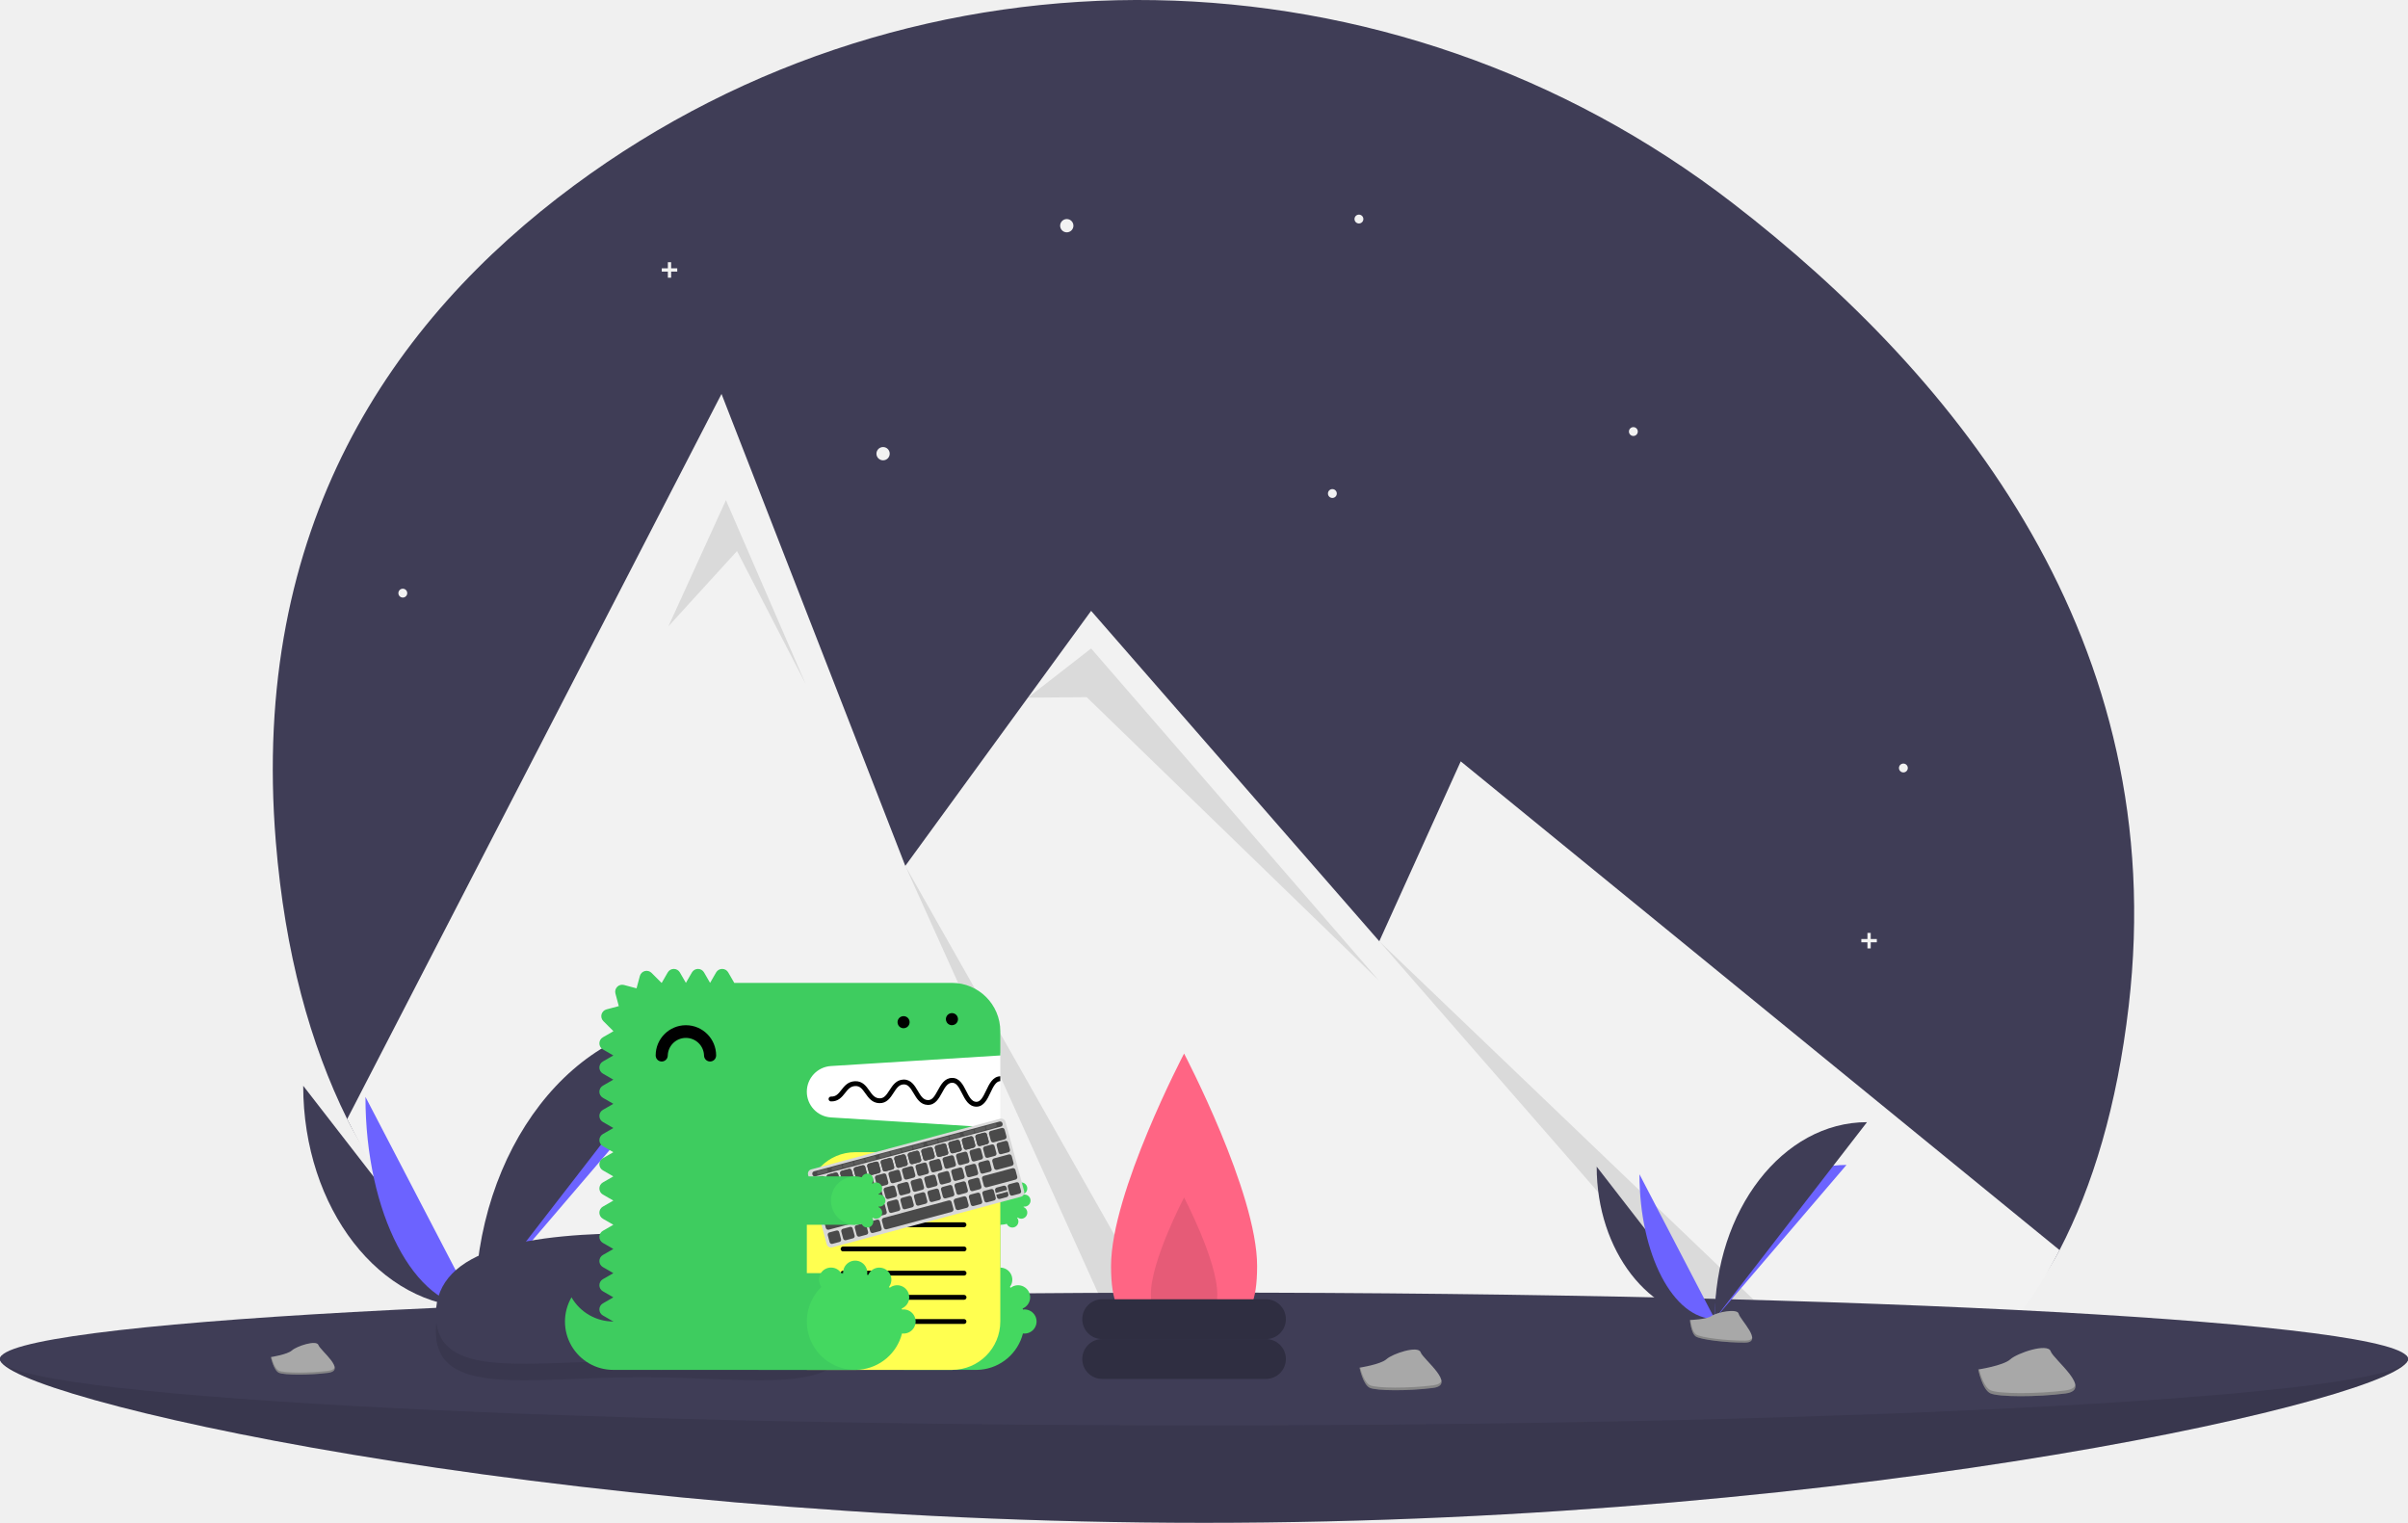
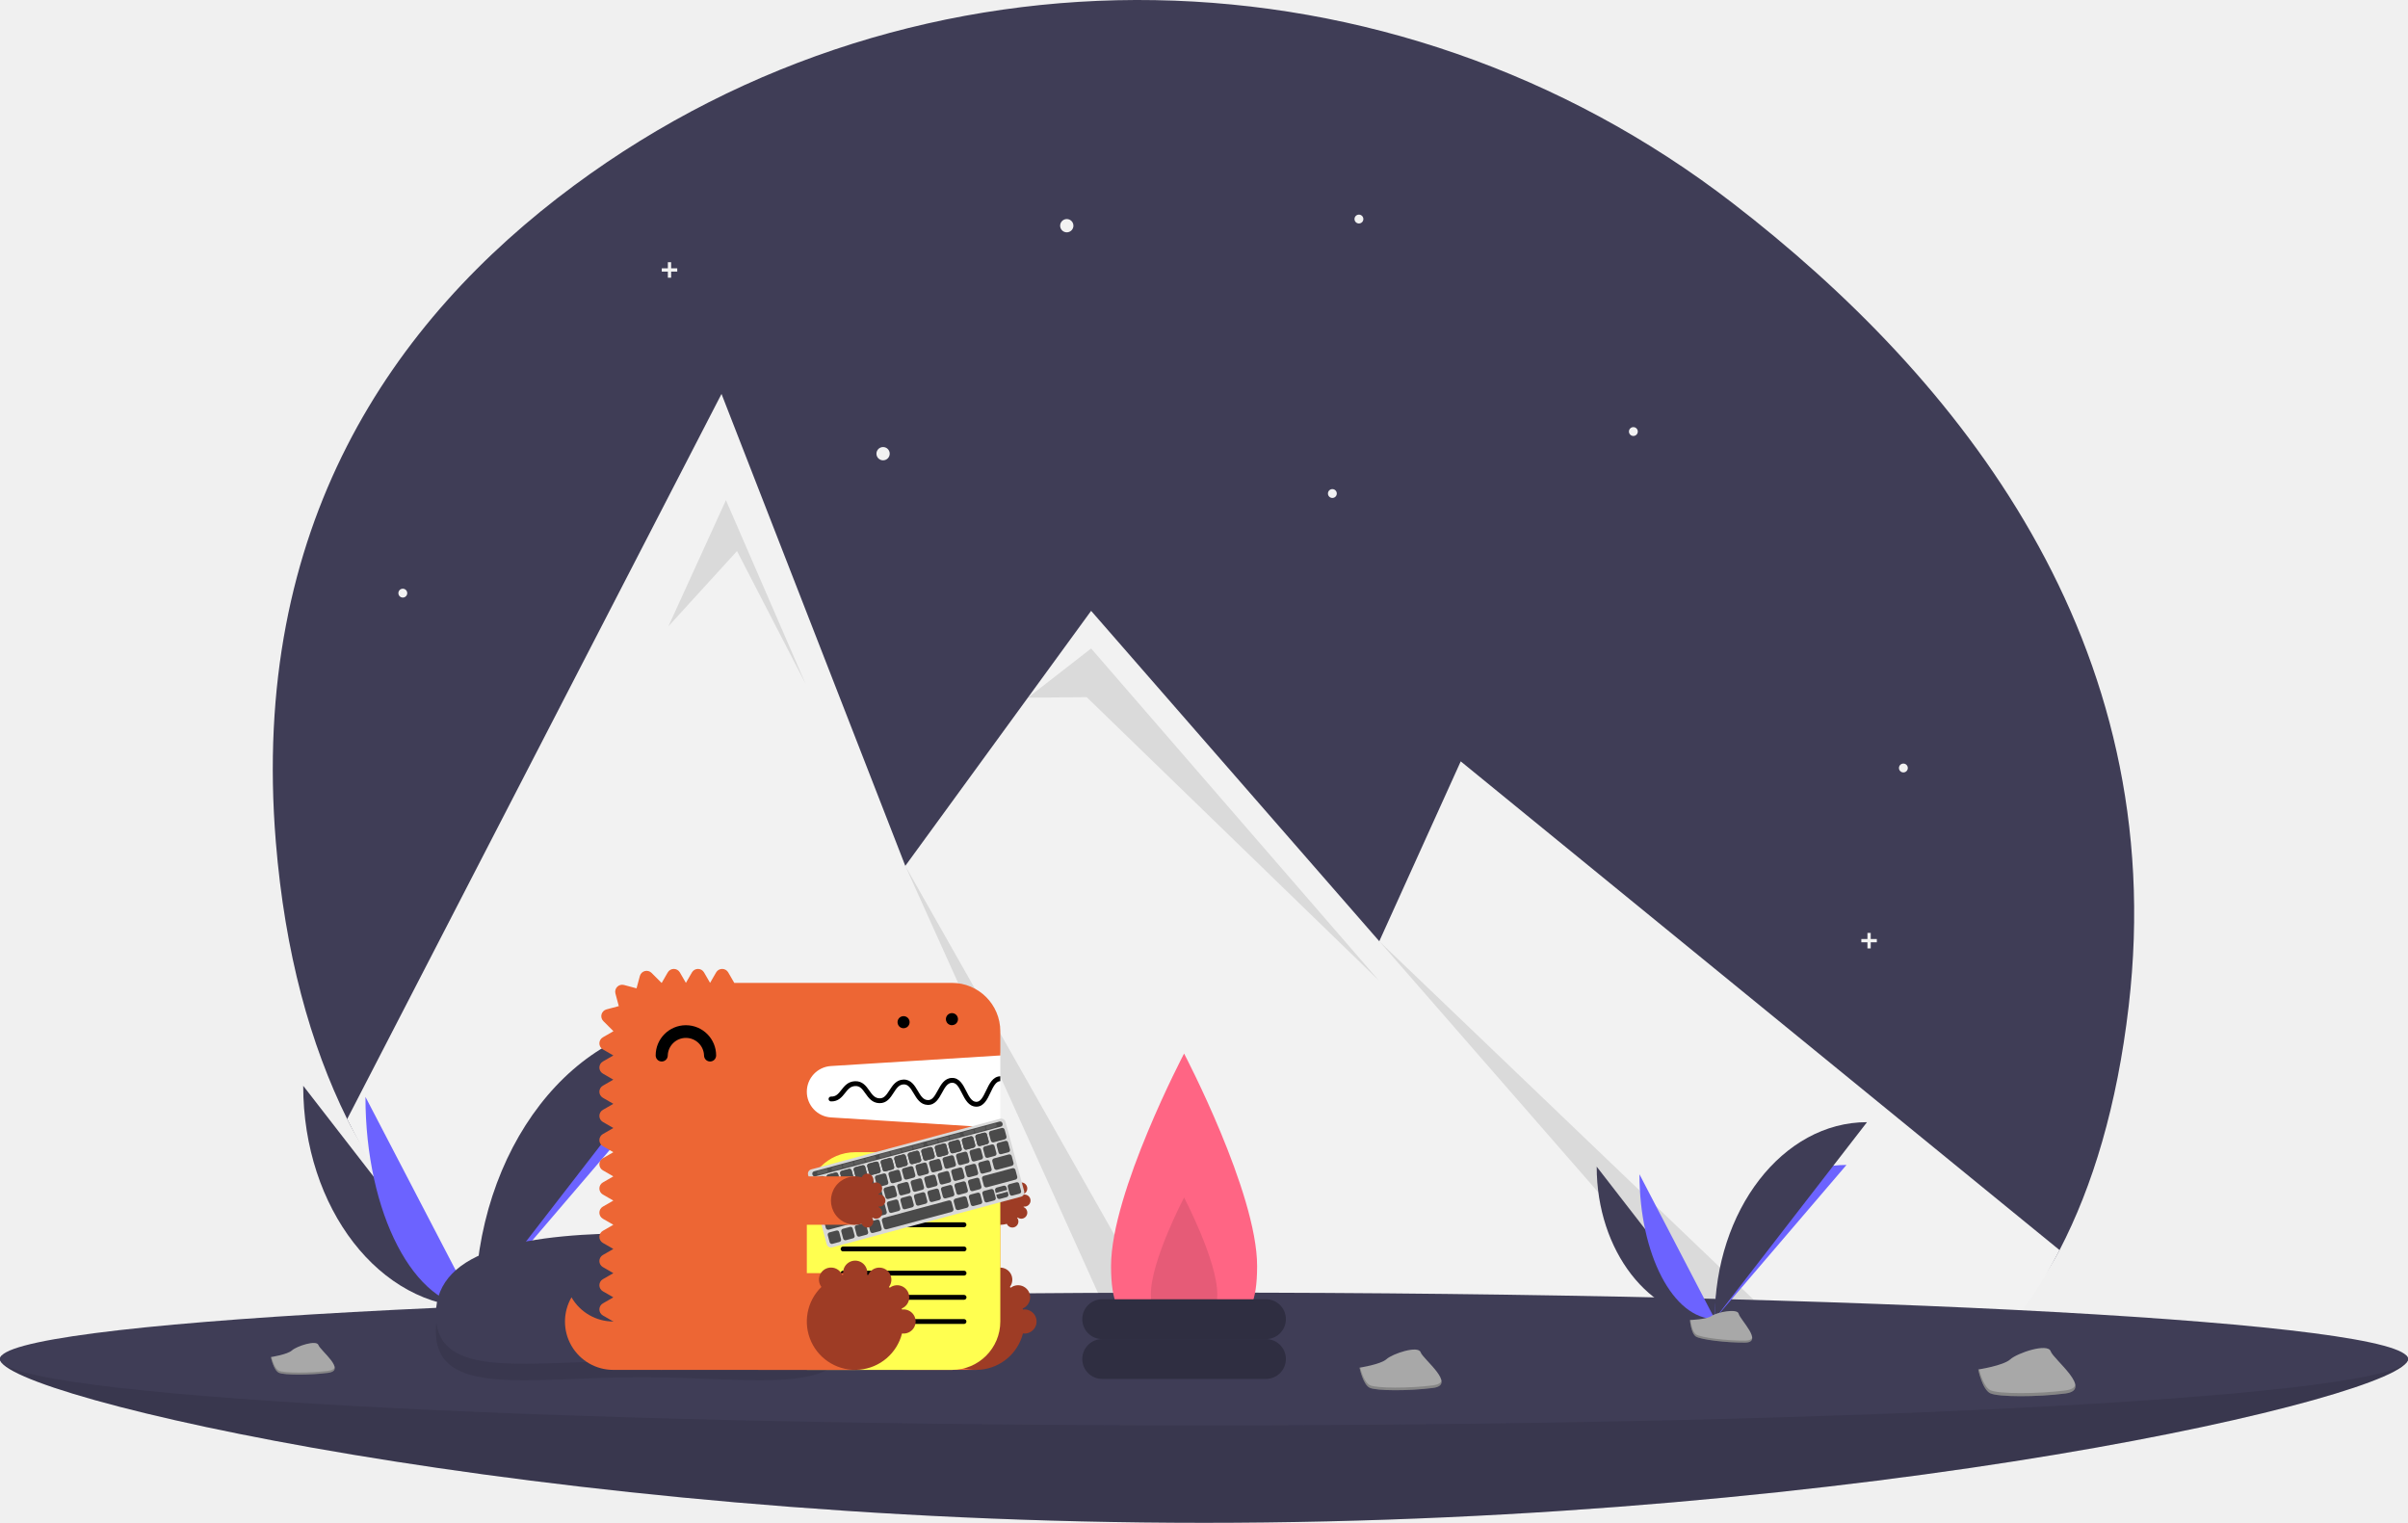
<svg xmlns="http://www.w3.org/2000/svg" width="1088" height="687.962" viewBox="0 0 1088 687.962">
  <g id="Group_12" data-name="Group 12" transform="translate(-57 -56)">
    <g id="Group_11" data-name="Group 11" transform="translate(57 56)">
      <path id="Path_83" data-name="Path 83" d="M1017.81,560.461c-5.27,45.15-16.22,81.4-31.25,110.31-20,38.52-54.21,54.04-84.77,70.28a193.275,193.275,0,0,1-27.46,11.94c-55.61,19.3-117.85,14.18-166.74,3.99a657.282,657.282,0,0,0-104.09-13.16q-14.97-.675-29.97-.67c-15.42.02-293.07,5.29-360.67-131.57-16.69-33.76-28.13-75-32.24-125.27-11.63-142.12,52.29-235.46,134.74-296.47,155.97-115.41,369.76-110.57,523.43,7.88C941.15,276.621,1036.99,396.031,1017.81,560.461Z" transform="translate(-56 -106.019)" fill="#3f3d56" />
      <path id="Path_84" data-name="Path 84" d="M986.56,670.771c-20,38.52-47.21,64.04-77.77,80.28a193.272,193.272,0,0,1-27.46,11.94c-55.61,19.3-117.85,14.18-166.74,3.99a657.3,657.3,0,0,0-104.09-13.16q-14.97-.675-29.97-.67-23.13.03-46.25,1.72c-100.17,7.36-253.82-6.43-321.42-143.29L382,283.981,444.95,445.6l20.09,51.59,55.37-75.98L549,381.981l130.2,149.27,36.8-81.27L970.78,657.9l14.21,11.59Z" transform="translate(-56 -106.019)" fill="#f2f2f2" />
      <path id="Path_85" data-name="Path 85" d="M302,282.962l26-57,36,83-31-60Z" opacity="0.1" />
      <path id="Path_86" data-name="Path 86" d="M610.5,753.821q-14.97-.675-29.97-.67L465.04,497.191Z" transform="translate(-56 -106.019)" opacity="0.1" />
      <path id="Path_87" data-name="Path 87" d="M464.411,315.191,493,292.962l130,150-132-128Z" opacity="0.1" />
      <path id="Path_88" data-name="Path 88" d="M908.79,751.051a193.265,193.265,0,0,1-27.46,11.94L679.2,531.251Z" transform="translate(-56 -106.019)" opacity="0.1" />
      <circle id="Ellipse_11" data-name="Ellipse 11" cx="3" cy="3" r="3" transform="translate(479 98.962)" fill="#f2f2f2" />
      <circle id="Ellipse_12" data-name="Ellipse 12" cx="3" cy="3" r="3" transform="translate(396 201.962)" fill="#f2f2f2" />
      <circle id="Ellipse_13" data-name="Ellipse 13" cx="2" cy="2" r="2" transform="translate(600 220.962)" fill="#f2f2f2" />
      <circle id="Ellipse_14" data-name="Ellipse 14" cx="2" cy="2" r="2" transform="translate(180 265.962)" fill="#f2f2f2" />
      <circle id="Ellipse_15" data-name="Ellipse 15" cx="2" cy="2" r="2" transform="translate(612 96.962)" fill="#f2f2f2" />
      <circle id="Ellipse_16" data-name="Ellipse 16" cx="2" cy="2" r="2" transform="translate(736 192.962)" fill="#f2f2f2" />
      <circle id="Ellipse_17" data-name="Ellipse 17" cx="2" cy="2" r="2" transform="translate(858 344.962)" fill="#f2f2f2" />
      <path id="Path_89" data-name="Path 89" d="M306,121.222h-2.76v-2.76h-1.48v2.76H299V122.7h2.76v2.759h1.48V122.7H306Z" fill="#f2f2f2" />
      <path id="Path_90" data-name="Path 90" d="M848,424.222h-2.76v-2.76h-1.48v2.76H841V425.7h2.76v2.759h1.48V425.7H848Z" fill="#f2f2f2" />
      <path id="Path_91" data-name="Path 91" d="M1144,719.981c0,16.569-243.557,74-544,74s-544-57.431-544-74,243.557,14,544,14S1144,703.413,1144,719.981Z" transform="translate(-56 -106.019)" fill="#3f3d56" />
      <path id="Path_92" data-name="Path 92" d="M1144,719.981c0,16.569-243.557,74-544,74s-544-57.431-544-74,243.557,14,544,14S1144,703.413,1144,719.981Z" transform="translate(-56 -106.019)" opacity="0.1" />
      <ellipse id="Ellipse_18" data-name="Ellipse 18" cx="544" cy="30" rx="544" ry="30" transform="translate(0 583.962)" fill="#3f3d56" />
      <path id="Path_93" data-name="Path 93" d="M624,677.981c0,33.137-14.775,24-33,24s-33,9.137-33-24,33-96,33-96S624,644.844,624,677.981Z" transform="translate(-56 -106.019)" fill="#ff6584" />
      <path id="Path_94" data-name="Path 94" d="M606,690.66c0,15.062-6.716,10.909-15,10.909s-15,4.153-15-10.909,15-43.636,15-43.636S606,675.6,606,690.66Z" transform="translate(-56 -106.019)" opacity="0.1" />
      <rect id="Rectangle_97" data-name="Rectangle 97" width="92" height="18" rx="9" transform="translate(489 604.962)" fill="#2f2e41" />
      <rect id="Rectangle_98" data-name="Rectangle 98" width="92" height="18" rx="9" transform="translate(489 586.962)" fill="#2f2e41" />
      <path id="Path_95" data-name="Path 95" d="M193,596.547c0,55.343,34.719,100.126,77.626,100.126" transform="translate(-56 -106.019)" fill="#3f3d56" />
      <path id="Path_96" data-name="Path 96" d="M270.626,696.673c0-55.965,38.745-101.251,86.626-101.251" transform="translate(-56 -106.019)" fill="#6c63ff" />
      <path id="Path_97" data-name="Path 97" d="M221.125,601.564c0,52.57,22.14,95.109,49.5,95.109" transform="translate(-56 -106.019)" fill="#6c63ff" />
      <path id="Path_98" data-name="Path 98" d="M270.626,696.673c0-71.511,44.783-129.377,100.126-129.377" transform="translate(-56 -106.019)" fill="#3f3d56" />
      <path id="Path_99" data-name="Path 99" d="M254.3,697.379s11.009-.339,14.326-2.7,16.934-5.183,17.757-1.395,16.544,18.844,4.115,18.945-28.879-1.936-32.19-3.953S254.3,697.379,254.3,697.379Z" transform="translate(-56 -106.019)" fill="#a8a8a8" />
      <path id="Path_100" data-name="Path 100" d="M290.716,710.909c-12.429.1-28.879-1.936-32.19-3.953-2.522-1.536-3.527-7.048-3.863-9.591l-.368.014s.7,8.879,4.009,10.9,19.761,4.053,32.19,3.953c3.588-.029,4.827-1.305,4.759-3.2C294.755,710.174,293.386,710.887,290.716,710.909Z" transform="translate(-56 -106.019)" opacity="0.2" />
      <path id="Path_101" data-name="Path 101" d="M777.429,633.081c0,38.029,23.857,68.8,53.341,68.8" transform="translate(-56 -106.019)" fill="#3f3d56" />
      <path id="Path_102" data-name="Path 102" d="M830.769,701.882c0-38.456,26.623-69.575,59.525-69.575" transform="translate(-56 -106.019)" fill="#6c63ff" />
      <path id="Path_103" data-name="Path 103" d="M796.755,636.528c0,36.124,15.213,65.354,34.014,65.354" transform="translate(-56 -106.019)" fill="#6c63ff" />
      <path id="Path_104" data-name="Path 104" d="M830.769,701.882c0-49.139,30.773-88.9,68.8-88.9" transform="translate(-56 -106.019)" fill="#3f3d56" />
      <path id="Path_105" data-name="Path 105" d="M819.548,702.367s7.565-.233,9.844-1.856,11.636-3.562,12.2-.958,11.368,12.949,2.828,13.018-19.844-1.33-22.119-2.716S819.548,702.367,819.548,702.367Z" transform="translate(-56 -106.019)" fill="#a8a8a8" />
      <path id="Path_106" data-name="Path 106" d="M844.574,711.664c-8.54.069-19.844-1.33-22.119-2.716-1.733-1.056-2.423-4.843-2.654-6.59l-.253.01s.479,6.1,2.755,7.487,13.579,2.785,22.119,2.716c2.465-.02,3.317-.9,3.27-2.2C847.349,711.159,846.409,711.649,844.574,711.664Z" transform="translate(-56 -106.019)" opacity="0.2" />
      <path id="Path_107" data-name="Path 107" d="M949.813,724.718s11.36-1.729,14.5-4.591,16.89-7.488,18.217-3.667,19.494,17.447,6.633,19.107-30.153,1.609-33.835-.065S949.813,724.718,949.813,724.718Z" transform="translate(-56 -106.019)" fill="#a8a8a8" />
      <path id="Path_108" data-name="Path 108" d="M989.228,734.173c-12.86,1.659-30.153,1.609-33.835-.065-2.8-1.275-4.535-6.858-5.2-9.45l-.379.061s1.833,9.109,5.516,10.783,20.975,1.725,33.835.065c3.712-.479,4.836-1.956,4.529-3.906C993.319,732.907,991.991,733.817,989.228,734.173Z" transform="translate(-56 -106.019)" opacity="0.2" />
      <path id="Path_109" data-name="Path 109" d="M670.26,723.9s9.587-1.459,12.237-3.875,14.255-6.32,15.374-3.095,16.452,14.725,5.6,16.125-25.448,1.358-28.555-.055S670.26,723.9,670.26,723.9Z" transform="translate(-56 -106.019)" fill="#a8a8a8" />
      <path id="Path_110" data-name="Path 110" d="M703.524,731.875c-10.853,1.4-25.448,1.358-28.555-.055-2.367-1.076-3.827-5.788-4.39-7.976l-.32.051s1.547,7.687,4.655,9.1,17.7,1.456,28.555.055c3.133-.4,4.081-1.651,3.822-3.3C706.977,730.807,705.856,731.575,703.524,731.875Z" transform="translate(-56 -106.019)" opacity="0.2" />
      <path id="Path_111" data-name="Path 111" d="M178.389,719.109s7.463-1.136,9.527-3.016,11.1-4.92,11.969-2.409,12.808,11.463,4.358,12.553-19.811,1.057-22.23-.043S178.389,719.109,178.389,719.109Z" transform="translate(-56 -106.019)" fill="#a8a8a8" />
      <path id="Path_112" data-name="Path 112" d="M204.285,725.321c-8.449,1.09-19.811,1.057-22.23-.043-1.842-.838-2.979-4.506-3.417-6.209l-.249.04s1.2,5.984,3.624,7.085,13.781,1.133,22.23.043c2.439-.315,3.177-1.285,2.976-2.566C206.973,724.489,206.1,725.087,204.285,725.321Z" transform="translate(-56 -106.019)" opacity="0.2" />
      <path id="Path_113" data-name="Path 113" d="M439.7,707.337c0,30.22-42.124,20.873-93.7,20.873s-93.074,9.347-93.074-20.873,42.118-36.793,93.694-36.793S439.7,677.117,439.7,707.337Z" transform="translate(-56 -106.019)" opacity="0.1" />
      <path id="Path_114" data-name="Path 114" d="M439.7,699.9c0,30.22-42.124,20.873-93.7,20.873s-93.074,9.347-93.074-20.873S295.04,663.1,346.616,663.1,439.7,669.676,439.7,699.9Z" transform="translate(-56 -106.019)" fill="#3f3d56" />
    </g>
    <g id="docusaurus_keytar" transform="translate(312.271 493.733)">
      <path id="Path_40" data-name="Path 40" d="M99,52h91.791V89.153H99Z" transform="translate(5.904 -14.001)" fill="#fff" fill-rule="evenodd" />
-       <path id="Path_41" data-name="Path 41" d="M24.855,163.927A21.828,21.828,0,0,1,5.947,153a21.829,21.829,0,0,0,18.908,32.782H46.71V163.927Z" transform="translate(-3 -4.634)" fill="#3ecc5f" fill-rule="evenodd" />
-       <path id="Path_42" data-name="Path 42" d="M121.861,61.1l76.514-4.782V45.39A21.854,21.854,0,0,0,176.52,23.535H78.173L75.441,18.8a3.154,3.154,0,0,0-5.464,0l-2.732,4.732L64.513,18.8a3.154,3.154,0,0,0-5.464,0l-2.732,4.732L53.586,18.8a3.154,3.154,0,0,0-5.464,0L45.39,23.535c-.024,0-.046,0-.071,0l-4.526-4.525a3.153,3.153,0,0,0-5.276,1.414l-1.5,5.577-5.674-1.521a3.154,3.154,0,0,0-3.863,3.864L26,34.023l-5.575,1.494a3.155,3.155,0,0,0-1.416,5.278l4.526,4.526c0,.023,0,.046,0,.07L18.8,48.122a3.154,3.154,0,0,0,0,5.464l4.732,2.732L18.8,59.05a3.154,3.154,0,0,0,0,5.464l4.732,2.732L18.8,69.977a3.154,3.154,0,0,0,0,5.464l4.732,2.732L18.8,80.9a3.154,3.154,0,0,0,0,5.464L23.535,89.1,18.8,91.832a3.154,3.154,0,0,0,0,5.464l4.732,2.732L18.8,102.76a3.154,3.154,0,0,0,0,5.464l4.732,2.732L18.8,113.687a3.154,3.154,0,0,0,0,5.464l4.732,2.732L18.8,124.615a3.154,3.154,0,0,0,0,5.464l4.732,2.732L18.8,135.542a3.154,3.154,0,0,0,0,5.464l4.732,2.732L18.8,146.469a3.154,3.154,0,0,0,0,5.464l4.732,2.732L18.8,157.4a3.154,3.154,0,0,0,0,5.464l4.732,2.732L18.8,168.324a3.154,3.154,0,0,0,0,5.464l4.732,2.732A21.854,21.854,0,0,0,45.39,198.375H176.52a21.854,21.854,0,0,0,21.855-21.855V89.1l-76.514-4.782a11.632,11.632,0,0,1,0-23.219" transform="translate(-1.681 -17.226)" fill="#3ecc5f" fill-rule="evenodd" />
-       <path id="Path_43" data-name="Path 43" d="M143,186.71h32.782V143H143Z" transform="translate(9.984 -5.561)" fill="#3ecc5f" fill-rule="evenodd" />
-       <path id="Path_44" data-name="Path 44" d="M196.71,159.855a5.438,5.438,0,0,0-.7.07c-.042-.164-.081-.329-.127-.493a5.457,5.457,0,1,0-5.4-9.372q-.181-.185-.366-.367a5.454,5.454,0,1,0-9.384-5.4c-.162-.046-.325-.084-.486-.126a5.467,5.467,0,1,0-10.788,0c-.162.042-.325.08-.486.126a5.457,5.457,0,1,0-9.384,5.4,21.843,21.843,0,1,0,36.421,21.02,5.452,5.452,0,1,0,.7-10.858" transform="translate(10.912 -6.025)" fill="#44d860" fill-rule="evenodd" />
-       <path id="Path_45" data-name="Path 45" d="M153,124.855h32.782V103H153Z" transform="translate(10.912 -9.271)" fill="#3ecc5f" fill-rule="evenodd" />
-       <path id="Path_46" data-name="Path 46" d="M194.855,116.765a2.732,2.732,0,1,0,0-5.464,2.811,2.811,0,0,0-.349.035c-.022-.082-.04-.164-.063-.246a2.733,2.733,0,0,0-1.052-5.253,2.7,2.7,0,0,0-1.648.566q-.09-.093-.184-.184a2.7,2.7,0,0,0,.553-1.633,2.732,2.732,0,0,0-5.245-1.07,10.928,10.928,0,1,0,0,21.031,2.732,2.732,0,0,0,5.245-1.07,2.7,2.7,0,0,0-.553-1.633q.093-.09.184-.184a2.7,2.7,0,0,0,1.648.566,2.732,2.732,0,0,0,1.052-5.253c.023-.081.042-.164.063-.246a2.814,2.814,0,0,0,.349.035" transform="translate(12.767 -9.377)" fill="#44d860" fill-rule="evenodd" />
+       <path id="Path_41" data-name="Path 41" d="M24.855,163.927A21.828,21.828,0,0,1,5.947,153a21.829,21.829,0,0,0,18.908,32.782H46.71V163.927Z" transform="translate(-3 -4.634)" fill="#ed6634" fill-rule="evenodd" />
+       <path id="Path_42" data-name="Path 42" d="M121.861,61.1l76.514-4.782V45.39A21.854,21.854,0,0,0,176.52,23.535H78.173L75.441,18.8a3.154,3.154,0,0,0-5.464,0l-2.732,4.732L64.513,18.8a3.154,3.154,0,0,0-5.464,0l-2.732,4.732L53.586,18.8a3.154,3.154,0,0,0-5.464,0L45.39,23.535c-.024,0-.046,0-.071,0l-4.526-4.525a3.153,3.153,0,0,0-5.276,1.414l-1.5,5.577-5.674-1.521a3.154,3.154,0,0,0-3.863,3.864L26,34.023l-5.575,1.494a3.155,3.155,0,0,0-1.416,5.278l4.526,4.526c0,.023,0,.046,0,.07L18.8,48.122a3.154,3.154,0,0,0,0,5.464l4.732,2.732L18.8,59.05a3.154,3.154,0,0,0,0,5.464l4.732,2.732L18.8,69.977a3.154,3.154,0,0,0,0,5.464l4.732,2.732L18.8,80.9a3.154,3.154,0,0,0,0,5.464L23.535,89.1,18.8,91.832a3.154,3.154,0,0,0,0,5.464l4.732,2.732L18.8,102.76a3.154,3.154,0,0,0,0,5.464l4.732,2.732L18.8,113.687a3.154,3.154,0,0,0,0,5.464l4.732,2.732L18.8,124.615a3.154,3.154,0,0,0,0,5.464l4.732,2.732L18.8,135.542a3.154,3.154,0,0,0,0,5.464l4.732,2.732L18.8,146.469a3.154,3.154,0,0,0,0,5.464l4.732,2.732L18.8,157.4a3.154,3.154,0,0,0,0,5.464l4.732,2.732L18.8,168.324a3.154,3.154,0,0,0,0,5.464l4.732,2.732A21.854,21.854,0,0,0,45.39,198.375H176.52a21.854,21.854,0,0,0,21.855-21.855V89.1l-76.514-4.782a11.632,11.632,0,0,1,0-23.219" transform="translate(-1.681 -17.226)" fill="#ed6634" fill-rule="evenodd" />
+       <path id="Path_43" data-name="Path 43" d="M143,186.71h32.782V143H143Z" transform="translate(9.984 -5.561)" fill="#ed6634" fill-rule="evenodd" />
+       <path id="Path_44" data-name="Path 44" d="M196.71,159.855a5.438,5.438,0,0,0-.7.07c-.042-.164-.081-.329-.127-.493a5.457,5.457,0,1,0-5.4-9.372q-.181-.185-.366-.367a5.454,5.454,0,1,0-9.384-5.4c-.162-.046-.325-.084-.486-.126a5.467,5.467,0,1,0-10.788,0c-.162.042-.325.08-.486.126a5.457,5.457,0,1,0-9.384,5.4,21.843,21.843,0,1,0,36.421,21.02,5.452,5.452,0,1,0,.7-10.858" transform="translate(10.912 -6.025)" fill="#9e3c25" fill-rule="evenodd" />
+       <path id="Path_45" data-name="Path 45" d="M153,124.855h32.782V103H153Z" transform="translate(10.912 -9.271)" fill="#ed6634" fill-rule="evenodd" />
+       <path id="Path_46" data-name="Path 46" d="M194.855,116.765a2.732,2.732,0,1,0,0-5.464,2.811,2.811,0,0,0-.349.035c-.022-.082-.04-.164-.063-.246a2.733,2.733,0,0,0-1.052-5.253,2.7,2.7,0,0,0-1.648.566q-.09-.093-.184-.184a2.7,2.7,0,0,0,.553-1.633,2.732,2.732,0,0,0-5.245-1.07,10.928,10.928,0,1,0,0,21.031,2.732,2.732,0,0,0,5.245-1.07,2.7,2.7,0,0,0-.553-1.633q.093-.09.184-.184a2.7,2.7,0,0,0,1.648.566,2.732,2.732,0,0,0,1.052-5.253c.023-.081.042-.164.063-.246a2.814,2.814,0,0,0,.349.035" transform="translate(12.767 -9.377)" fill="#9e3c25" fill-rule="evenodd" />
      <path id="Path_47" data-name="Path 47" d="M65.087,56.891a2.732,2.732,0,0,1-2.732-2.732,8.2,8.2,0,0,0-16.391,0,2.732,2.732,0,0,1-5.464,0,13.659,13.659,0,0,1,27.319,0,2.732,2.732,0,0,1-2.732,2.732" transform="translate(0.478 -15.068)" fill-rule="evenodd" />
      <path id="Path_48" data-name="Path 48" d="M103,191.347h65.565a21.854,21.854,0,0,0,21.855-21.855V93H124.855A21.854,21.854,0,0,0,103,114.855Z" transform="translate(6.275 -10.199)" fill="#ffff50" fill-rule="evenodd" />
      <path id="Path_49" data-name="Path 49" d="M173.216,129.787H118.535a1.093,1.093,0,1,1,0-2.185h54.681a1.093,1.093,0,0,1,0,2.185m0,21.855H118.535a1.093,1.093,0,1,1,0-2.186h54.681a1.093,1.093,0,0,1,0,2.186m0,21.855H118.535a1.093,1.093,0,1,1,0-2.185h54.681a1.093,1.093,0,0,1,0,2.185m0-54.434H118.535a1.093,1.093,0,1,1,0-2.185h54.681a1.093,1.093,0,0,1,0,2.185m0,21.652H118.535a1.093,1.093,0,1,1,0-2.186h54.681a1.093,1.093,0,0,1,0,2.186m0,21.855H118.535a1.093,1.093,0,1,1,0-2.186h54.681a1.093,1.093,0,0,1,0,2.186M189.585,61.611c-.013,0-.024-.007-.037-.005-3.377.115-4.974,3.492-6.384,6.472-1.471,3.114-2.608,5.139-4.473,5.078-2.064-.074-3.244-2.406-4.494-4.874-1.436-2.835-3.075-6.049-6.516-5.929-3.329.114-4.932,3.053-6.346,5.646-1.5,2.762-2.529,4.442-4.5,4.364-2.106-.076-3.225-1.972-4.52-4.167-1.444-2.443-3.112-5.191-6.487-5.1-3.272.113-4.879,2.606-6.3,4.808-1.5,2.328-2.552,3.746-4.551,3.662-2.156-.076-3.27-1.65-4.558-3.472-1.447-2.047-3.077-4.363-6.442-4.251-3.2.109-4.807,2.153-6.224,3.954-1.346,1.709-2.4,3.062-4.621,2.977a1.093,1.093,0,0,0-.079,2.186c3.3.11,4.967-1.967,6.417-3.81,1.286-1.635,2.4-3.045,4.582-3.12,2.1-.09,3.091,1.218,4.584,3.327,1.417,2,3.026,4.277,6.263,4.394,3.391.114,5.022-2.42,6.467-4.663,1.292-2,2.406-3.734,4.535-3.807,1.959-.073,3.026,1.475,4.529,4.022,1.417,2.4,3.023,5.121,6.324,5.241,3.415.118,5.064-2.863,6.5-5.5,1.245-2.282,2.419-4.437,4.5-4.509,1.959-.046,2.981,1.743,4.492,4.732,1.412,2.79,3.013,5.95,6.365,6.071l.185,0c3.348,0,4.937-3.36,6.343-6.331,1.245-2.634,2.423-5.114,4.444-5.216Z" transform="translate(7.109 -13.11)" fill-rule="evenodd" />
-       <path id="Path_50" data-name="Path 50" d="M83,186.71h43.71V143H83Z" transform="translate(4.42 -5.561)" fill="#3ecc5f" fill-rule="evenodd" />
+       <path id="Path_50" data-name="Path 50" d="M83,186.71h43.71V143H83Z" transform="translate(4.42 -5.561)" fill="#ed6634" fill-rule="evenodd" />
      <g id="Group_8" data-name="Group 8" transform="matrix(0.966, -0.259, 0.259, 0.966, 109.327, 91.085)">
        <rect id="Rectangle_3" data-name="Rectangle 3" width="92.361" height="36.462" rx="2" transform="translate(0 0)" fill="#d8d8d8" />
        <g id="Group_2" data-name="Group 2" transform="translate(1.531 23.03)">
          <rect id="Rectangle_4" data-name="Rectangle 4" width="5.336" height="5.336" rx="1" transform="translate(16.797 0)" fill="#4a4a4a" />
          <rect id="Rectangle_5" data-name="Rectangle 5" width="5.336" height="5.336" rx="1" transform="translate(23.12 0)" fill="#4a4a4a" />
          <rect id="Rectangle_6" data-name="Rectangle 6" width="5.336" height="5.336" rx="1" transform="translate(29.444 0)" fill="#4a4a4a" />
          <rect id="Rectangle_7" data-name="Rectangle 7" width="5.336" height="5.336" rx="1" transform="translate(35.768 0)" fill="#4a4a4a" />
          <rect id="Rectangle_8" data-name="Rectangle 8" width="5.336" height="5.336" rx="1" transform="translate(42.091 0)" fill="#4a4a4a" />
          <rect id="Rectangle_9" data-name="Rectangle 9" width="5.336" height="5.336" rx="1" transform="translate(48.415 0)" fill="#4a4a4a" />
          <rect id="Rectangle_10" data-name="Rectangle 10" width="5.336" height="5.336" rx="1" transform="translate(54.739 0)" fill="#4a4a4a" />
          <rect id="Rectangle_11" data-name="Rectangle 11" width="5.336" height="5.336" rx="1" transform="translate(61.063 0)" fill="#4a4a4a" />
          <rect id="Rectangle_12" data-name="Rectangle 12" width="5.336" height="5.336" rx="1" transform="translate(67.386 0)" fill="#4a4a4a" />
          <path id="Path_51" data-name="Path 51" d="M1.093,0H14.518a1.093,1.093,0,0,1,1.093,1.093V4.243a1.093,1.093,0,0,1-1.093,1.093H1.093A1.093,1.093,0,0,1,0,4.243V1.093A1.093,1.093,0,0,1,1.093,0ZM75,0H88.426a1.093,1.093,0,0,1,1.093,1.093V4.243a1.093,1.093,0,0,1-1.093,1.093H75a1.093,1.093,0,0,1-1.093-1.093V1.093A1.093,1.093,0,0,1,75,0Z" transform="translate(0 0)" fill="#4a4a4a" fill-rule="evenodd" />
        </g>
        <g id="Group_3" data-name="Group 3" transform="translate(1.531 10.261)">
          <path id="Path_52" data-name="Path 52" d="M1.093,0H6.218A1.093,1.093,0,0,1,7.31,1.093V4.242A1.093,1.093,0,0,1,6.218,5.335H1.093A1.093,1.093,0,0,1,0,4.242V1.093A1.093,1.093,0,0,1,1.093,0Z" transform="translate(0 0)" fill="#4a4a4a" fill-rule="evenodd" />
          <rect id="Rectangle_13" data-name="Rectangle 13" width="5.336" height="5.336" rx="1" transform="translate(8.299 0)" fill="#4a4a4a" />
          <rect id="Rectangle_14" data-name="Rectangle 14" width="5.336" height="5.336" rx="1" transform="translate(14.623 0)" fill="#4a4a4a" />
          <rect id="Rectangle_15" data-name="Rectangle 15" width="5.336" height="5.336" rx="1" transform="translate(20.947 0)" fill="#4a4a4a" />
          <rect id="Rectangle_16" data-name="Rectangle 16" width="5.336" height="5.336" rx="1" transform="translate(27.271 0)" fill="#4a4a4a" />
          <rect id="Rectangle_17" data-name="Rectangle 17" width="5.336" height="5.336" rx="1" transform="translate(33.594 0)" fill="#4a4a4a" />
          <rect id="Rectangle_18" data-name="Rectangle 18" width="5.336" height="5.336" rx="1" transform="translate(39.918 0)" fill="#4a4a4a" />
          <rect id="Rectangle_19" data-name="Rectangle 19" width="5.336" height="5.336" rx="1" transform="translate(46.242 0)" fill="#4a4a4a" />
          <rect id="Rectangle_20" data-name="Rectangle 20" width="5.336" height="5.336" rx="1" transform="translate(52.565 0)" fill="#4a4a4a" />
          <rect id="Rectangle_21" data-name="Rectangle 21" width="5.336" height="5.336" rx="1" transform="translate(58.888 0)" fill="#4a4a4a" />
          <rect id="Rectangle_22" data-name="Rectangle 22" width="5.336" height="5.336" rx="1" transform="translate(65.212 0)" fill="#4a4a4a" />
          <rect id="Rectangle_23" data-name="Rectangle 23" width="5.336" height="5.336" rx="1" transform="translate(71.536 0)" fill="#4a4a4a" />
          <rect id="Rectangle_24" data-name="Rectangle 24" width="5.336" height="5.336" rx="1" transform="translate(77.859 0)" fill="#4a4a4a" />
          <rect id="Rectangle_25" data-name="Rectangle 25" width="5.336" height="5.336" rx="1" transform="translate(84.183 0)" fill="#4a4a4a" />
        </g>
        <g id="Group_4" data-name="Group 4" transform="translate(91.05 9.546) rotate(180)">
          <path id="Path_53" data-name="Path 53" d="M1.093,0H6.219A1.093,1.093,0,0,1,7.312,1.093v3.15A1.093,1.093,0,0,1,6.219,5.336H1.093A1.093,1.093,0,0,1,0,4.243V1.093A1.093,1.093,0,0,1,1.093,0Z" transform="translate(0 0)" fill="#4a4a4a" fill-rule="evenodd" />
          <rect id="Rectangle_26" data-name="Rectangle 26" width="5.336" height="5.336" rx="1" transform="translate(8.299 0)" fill="#4a4a4a" />
          <rect id="Rectangle_27" data-name="Rectangle 27" width="5.336" height="5.336" rx="1" transform="translate(14.623 0)" fill="#4a4a4a" />
          <rect id="Rectangle_28" data-name="Rectangle 28" width="5.336" height="5.336" rx="1" transform="translate(20.947 0)" fill="#4a4a4a" />
          <rect id="Rectangle_29" data-name="Rectangle 29" width="5.336" height="5.336" rx="1" transform="translate(27.271 0)" fill="#4a4a4a" />
          <rect id="Rectangle_30" data-name="Rectangle 30" width="5.336" height="5.336" rx="1" transform="translate(33.594 0)" fill="#4a4a4a" />
          <rect id="Rectangle_31" data-name="Rectangle 31" width="5.336" height="5.336" rx="1" transform="translate(39.918 0)" fill="#4a4a4a" />
          <rect id="Rectangle_32" data-name="Rectangle 32" width="5.336" height="5.336" rx="1" transform="translate(46.242 0)" fill="#4a4a4a" />
          <rect id="Rectangle_33" data-name="Rectangle 33" width="5.336" height="5.336" rx="1" transform="translate(52.565 0)" fill="#4a4a4a" />
          <rect id="Rectangle_34" data-name="Rectangle 34" width="5.336" height="5.336" rx="1" transform="translate(58.889 0)" fill="#4a4a4a" />
          <rect id="Rectangle_35" data-name="Rectangle 35" width="5.336" height="5.336" rx="1" transform="translate(65.213 0)" fill="#4a4a4a" />
          <rect id="Rectangle_36" data-name="Rectangle 36" width="5.336" height="5.336" rx="1" transform="translate(71.537 0)" fill="#4a4a4a" />
          <rect id="Rectangle_37" data-name="Rectangle 37" width="5.336" height="5.336" rx="1" transform="translate(77.86 0)" fill="#4a4a4a" />
          <rect id="Rectangle_38" data-name="Rectangle 38" width="5.336" height="5.336" rx="1" transform="translate(84.183 0)" fill="#4a4a4a" />
          <rect id="Rectangle_39" data-name="Rectangle 39" width="5.336" height="5.336" rx="1" transform="translate(8.299 0)" fill="#4a4a4a" />
          <rect id="Rectangle_40" data-name="Rectangle 40" width="5.336" height="5.336" rx="1" transform="translate(14.623 0)" fill="#4a4a4a" />
          <rect id="Rectangle_41" data-name="Rectangle 41" width="5.336" height="5.336" rx="1" transform="translate(20.947 0)" fill="#4a4a4a" />
          <rect id="Rectangle_42" data-name="Rectangle 42" width="5.336" height="5.336" rx="1" transform="translate(27.271 0)" fill="#4a4a4a" />
          <rect id="Rectangle_43" data-name="Rectangle 43" width="5.336" height="5.336" rx="1" transform="translate(33.594 0)" fill="#4a4a4a" />
          <rect id="Rectangle_44" data-name="Rectangle 44" width="5.336" height="5.336" rx="1" transform="translate(39.918 0)" fill="#4a4a4a" />
          <rect id="Rectangle_45" data-name="Rectangle 45" width="5.336" height="5.336" rx="1" transform="translate(46.242 0)" fill="#4a4a4a" />
          <rect id="Rectangle_46" data-name="Rectangle 46" width="5.336" height="5.336" rx="1" transform="translate(52.565 0)" fill="#4a4a4a" />
          <rect id="Rectangle_47" data-name="Rectangle 47" width="5.336" height="5.336" rx="1" transform="translate(58.889 0)" fill="#4a4a4a" />
          <rect id="Rectangle_48" data-name="Rectangle 48" width="5.336" height="5.336" rx="1" transform="translate(65.213 0)" fill="#4a4a4a" />
          <rect id="Rectangle_49" data-name="Rectangle 49" width="5.336" height="5.336" rx="1" transform="translate(71.537 0)" fill="#4a4a4a" />
          <rect id="Rectangle_50" data-name="Rectangle 50" width="5.336" height="5.336" rx="1" transform="translate(77.86 0)" fill="#4a4a4a" />
          <rect id="Rectangle_51" data-name="Rectangle 51" width="5.336" height="5.336" rx="1" transform="translate(84.183 0)" fill="#4a4a4a" />
        </g>
        <g id="Group_6" data-name="Group 6" transform="translate(1.531 16.584)">
          <path id="Path_54" data-name="Path 54" d="M1.093,0h7.3A1.093,1.093,0,0,1,9.485,1.093v3.15A1.093,1.093,0,0,1,8.392,5.336h-7.3A1.093,1.093,0,0,1,0,4.243V1.094A1.093,1.093,0,0,1,1.093,0Z" transform="translate(0 0)" fill="#4a4a4a" fill-rule="evenodd" />
          <g id="Group_5" data-name="Group 5" transform="translate(10.671 0)">
            <rect id="Rectangle_52" data-name="Rectangle 52" width="5.336" height="5.336" rx="1" fill="#4a4a4a" />
            <rect id="Rectangle_53" data-name="Rectangle 53" width="5.336" height="5.336" rx="1" transform="translate(6.324 0)" fill="#4a4a4a" />
            <rect id="Rectangle_54" data-name="Rectangle 54" width="5.336" height="5.336" rx="1" transform="translate(12.647 0)" fill="#4a4a4a" />
            <rect id="Rectangle_55" data-name="Rectangle 55" width="5.336" height="5.336" rx="1" transform="translate(18.971 0)" fill="#4a4a4a" />
            <rect id="Rectangle_56" data-name="Rectangle 56" width="5.336" height="5.336" rx="1" transform="translate(25.295 0)" fill="#4a4a4a" />
            <rect id="Rectangle_57" data-name="Rectangle 57" width="5.336" height="5.336" rx="1" transform="translate(31.619 0)" fill="#4a4a4a" />
            <rect id="Rectangle_58" data-name="Rectangle 58" width="5.336" height="5.336" rx="1" transform="translate(37.942 0)" fill="#4a4a4a" />
            <rect id="Rectangle_59" data-name="Rectangle 59" width="5.336" height="5.336" rx="1" transform="translate(44.265 0)" fill="#4a4a4a" />
            <rect id="Rectangle_60" data-name="Rectangle 60" width="5.336" height="5.336" rx="1" transform="translate(50.589 0)" fill="#4a4a4a" />
            <rect id="Rectangle_61" data-name="Rectangle 61" width="5.336" height="5.336" rx="1" transform="translate(56.912 0)" fill="#4a4a4a" />
            <rect id="Rectangle_62" data-name="Rectangle 62" width="5.336" height="5.336" rx="1" transform="translate(63.236 0)" fill="#4a4a4a" />
          </g>
          <path id="Path_55" data-name="Path 55" d="M1.094,0H8A1.093,1.093,0,0,1,9.091,1.093v3.15A1.093,1.093,0,0,1,8,5.336H1.093A1.093,1.093,0,0,1,0,4.243V1.094A1.093,1.093,0,0,1,1.093,0Z" transform="translate(80.428 0)" fill="#4a4a4a" fill-rule="evenodd" />
        </g>
        <g id="Group_7" data-name="Group 7" transform="translate(1.531 29.627)">
          <rect id="Rectangle_63" data-name="Rectangle 63" width="5.336" height="5.336" rx="1" transform="translate(0 0)" fill="#4a4a4a" />
          <rect id="Rectangle_64" data-name="Rectangle 64" width="5.336" height="5.336" rx="1" transform="translate(6.324 0)" fill="#4a4a4a" />
          <rect id="Rectangle_65" data-name="Rectangle 65" width="5.336" height="5.336" rx="1" transform="translate(12.647 0)" fill="#4a4a4a" />
          <rect id="Rectangle_66" data-name="Rectangle 66" width="5.336" height="5.336" rx="1" transform="translate(18.971 0)" fill="#4a4a4a" />
          <path id="Path_56" data-name="Path 56" d="M1.093,0H31.515a1.093,1.093,0,0,1,1.093,1.093V4.244a1.093,1.093,0,0,1-1.093,1.093H1.093A1.093,1.093,0,0,1,0,4.244V1.093A1.093,1.093,0,0,1,1.093,0ZM34.687,0h3.942a1.093,1.093,0,0,1,1.093,1.093V4.244a1.093,1.093,0,0,1-1.093,1.093H34.687a1.093,1.093,0,0,1-1.093-1.093V1.093A1.093,1.093,0,0,1,34.687,0Z" transform="translate(25.294 0)" fill="#4a4a4a" fill-rule="evenodd" />
          <rect id="Rectangle_67" data-name="Rectangle 67" width="5.336" height="5.336" rx="1" transform="translate(66.003 0)" fill="#4a4a4a" />
          <rect id="Rectangle_68" data-name="Rectangle 68" width="5.336" height="5.336" rx="1" transform="translate(72.327 0)" fill="#4a4a4a" />
          <rect id="Rectangle_69" data-name="Rectangle 69" width="5.336" height="5.336" rx="1" transform="translate(84.183 0)" fill="#4a4a4a" />
          <path id="Path_57" data-name="Path 57" d="M5.336,0V1.18A1.093,1.093,0,0,1,4.243,2.273H1.093A1.093,1.093,0,0,1,0,1.18V0Z" transform="translate(83.59 2.273) rotate(180)" fill="#4a4a4a" />
          <path id="Path_58" data-name="Path 58" d="M5.336,0V1.18A1.093,1.093,0,0,1,4.243,2.273H1.093A1.093,1.093,0,0,1,0,1.18V0Z" transform="translate(78.255 3.063)" fill="#4a4a4a" />
        </g>
        <rect id="Rectangle_70" data-name="Rectangle 70" width="88.927" height="2.371" rx="1.085" transform="translate(1.925 1.17)" fill="#4a4a4a" />
        <rect id="Rectangle_71" data-name="Rectangle 71" width="4.986" height="1.581" rx="0.723" transform="translate(4.1 1.566)" fill="#d8d8d8" opacity="0.136" />
        <rect id="Rectangle_72" data-name="Rectangle 72" width="4.986" height="1.581" rx="0.723" transform="translate(10.923 1.566)" fill="#d8d8d8" opacity="0.136" />
        <rect id="Rectangle_73" data-name="Rectangle 73" width="4.986" height="1.581" rx="0.723" transform="translate(16.173 1.566)" fill="#d8d8d8" opacity="0.136" />
        <rect id="Rectangle_74" data-name="Rectangle 74" width="4.986" height="1.581" rx="0.723" transform="translate(21.421 1.566)" fill="#d8d8d8" opacity="0.136" />
        <rect id="Rectangle_75" data-name="Rectangle 75" width="4.986" height="1.581" rx="0.723" transform="translate(26.671 1.566)" fill="#d8d8d8" opacity="0.136" />
        <rect id="Rectangle_76" data-name="Rectangle 76" width="4.986" height="1.581" rx="0.723" transform="translate(33.232 1.566)" fill="#d8d8d8" opacity="0.136" />
        <rect id="Rectangle_77" data-name="Rectangle 77" width="4.986" height="1.581" rx="0.723" transform="translate(38.48 1.566)" fill="#d8d8d8" opacity="0.136" />
        <rect id="Rectangle_78" data-name="Rectangle 78" width="4.986" height="1.581" rx="0.723" transform="translate(43.73 1.566)" fill="#d8d8d8" opacity="0.136" />
        <rect id="Rectangle_79" data-name="Rectangle 79" width="4.986" height="1.581" rx="0.723" transform="translate(48.978 1.566)" fill="#d8d8d8" opacity="0.136" />
        <rect id="Rectangle_80" data-name="Rectangle 80" width="4.986" height="1.581" rx="0.723" transform="translate(55.54 1.566)" fill="#d8d8d8" opacity="0.136" />
        <rect id="Rectangle_81" data-name="Rectangle 81" width="4.986" height="1.581" rx="0.723" transform="translate(60.788 1.566)" fill="#d8d8d8" opacity="0.136" />
        <rect id="Rectangle_82" data-name="Rectangle 82" width="4.986" height="1.581" rx="0.723" transform="translate(66.038 1.566)" fill="#d8d8d8" opacity="0.136" />
        <rect id="Rectangle_83" data-name="Rectangle 83" width="4.986" height="1.581" rx="0.723" transform="translate(72.599 1.566)" fill="#d8d8d8" opacity="0.136" />
        <rect id="Rectangle_84" data-name="Rectangle 84" width="4.986" height="1.581" rx="0.723" transform="translate(77.847 1.566)" fill="#d8d8d8" opacity="0.136" />
        <rect id="Rectangle_85" data-name="Rectangle 85" width="4.986" height="1.581" rx="0.723" transform="translate(83.097 1.566)" fill="#d8d8d8" opacity="0.136" />
      </g>
-       <path id="Path_59" data-name="Path 59" d="M146.71,159.855a5.439,5.439,0,0,0-.7.07c-.042-.164-.081-.329-.127-.493a5.457,5.457,0,1,0-5.4-9.372q-.181-.185-.366-.367a5.454,5.454,0,1,0-9.384-5.4c-.162-.046-.325-.084-.486-.126a5.467,5.467,0,1,0-10.788,0c-.162.042-.325.08-.486.126a5.457,5.457,0,1,0-9.384,5.4,21.843,21.843,0,1,0,36.421,21.02,5.452,5.452,0,1,0,.7-10.858" transform="translate(6.275 -6.025)" fill="#44d860" fill-rule="evenodd" />
-       <path id="Path_60" data-name="Path 60" d="M83,124.855h43.71V103H83Z" transform="translate(4.42 -9.271)" fill="#3ecc5f" fill-rule="evenodd" />
-       <path id="Path_61" data-name="Path 61" d="M134.855,116.765a2.732,2.732,0,1,0,0-5.464,2.811,2.811,0,0,0-.349.035c-.022-.082-.04-.164-.063-.246a2.733,2.733,0,0,0-1.052-5.253,2.7,2.7,0,0,0-1.648.566q-.09-.093-.184-.184a2.7,2.7,0,0,0,.553-1.633,2.732,2.732,0,0,0-5.245-1.07,10.928,10.928,0,1,0,0,21.031,2.732,2.732,0,0,0,5.245-1.07,2.7,2.7,0,0,0-.553-1.633q.093-.09.184-.184a2.7,2.7,0,0,0,1.648.566,2.732,2.732,0,0,0,1.052-5.253c.023-.081.042-.164.063-.246a2.811,2.811,0,0,0,.349.035" transform="translate(7.202 -9.377)" fill="#44d860" fill-rule="evenodd" />
+       <path id="Path_59" data-name="Path 59" d="M146.71,159.855a5.439,5.439,0,0,0-.7.07c-.042-.164-.081-.329-.127-.493a5.457,5.457,0,1,0-5.4-9.372q-.181-.185-.366-.367a5.454,5.454,0,1,0-9.384-5.4c-.162-.046-.325-.084-.486-.126a5.467,5.467,0,1,0-10.788,0c-.162.042-.325.08-.486.126a5.457,5.457,0,1,0-9.384,5.4,21.843,21.843,0,1,0,36.421,21.02,5.452,5.452,0,1,0,.7-10.858" transform="translate(6.275 -6.025)" fill="#9e3c25" fill-rule="evenodd" />
+       <path id="Path_60" data-name="Path 60" d="M83,124.855h43.71V103H83Z" transform="translate(4.42 -9.271)" fill="#ed6634" fill-rule="evenodd" />
+       <path id="Path_61" data-name="Path 61" d="M134.855,116.765a2.732,2.732,0,1,0,0-5.464,2.811,2.811,0,0,0-.349.035c-.022-.082-.04-.164-.063-.246a2.733,2.733,0,0,0-1.052-5.253,2.7,2.7,0,0,0-1.648.566q-.09-.093-.184-.184a2.7,2.7,0,0,0,.553-1.633,2.732,2.732,0,0,0-5.245-1.07,10.928,10.928,0,1,0,0,21.031,2.732,2.732,0,0,0,5.245-1.07,2.7,2.7,0,0,0-.553-1.633q.093-.09.184-.184a2.7,2.7,0,0,0,1.648.566,2.732,2.732,0,0,0,1.052-5.253c.023-.081.042-.164.063-.246a2.811,2.811,0,0,0,.349.035" transform="translate(7.202 -9.377)" fill="#9e3c25" fill-rule="evenodd" />
      <path id="Path_62" data-name="Path 62" d="M143.232,42.33a2.967,2.967,0,0,1-.535-.055,2.754,2.754,0,0,1-.514-.153,2.838,2.838,0,0,1-.471-.251,4.139,4.139,0,0,1-.415-.339,3.2,3.2,0,0,1-.338-.415A2.7,2.7,0,0,1,140.5,39.6a2.968,2.968,0,0,1,.055-.535,3.152,3.152,0,0,1,.152-.514,2.874,2.874,0,0,1,.252-.47,2.633,2.633,0,0,1,.753-.754,2.837,2.837,0,0,1,.471-.251,2.753,2.753,0,0,1,.514-.153,2.527,2.527,0,0,1,1.071,0,2.654,2.654,0,0,1,.983.4,4.139,4.139,0,0,1,.415.339,4.019,4.019,0,0,1,.339.415,2.786,2.786,0,0,1,.251.47,2.864,2.864,0,0,1,.208,1.049,2.77,2.77,0,0,1-.8,1.934,4.139,4.139,0,0,1-.415.339,2.722,2.722,0,0,1-1.519.459m21.855-1.366a2.789,2.789,0,0,1-1.935-.8,4.162,4.162,0,0,1-.338-.415,2.7,2.7,0,0,1-.459-1.519,2.789,2.789,0,0,1,.8-1.934,4.139,4.139,0,0,1,.415-.339,2.838,2.838,0,0,1,.471-.251,2.752,2.752,0,0,1,.514-.153,2.527,2.527,0,0,1,1.071,0,2.654,2.654,0,0,1,.983.4,4.139,4.139,0,0,1,.415.339,2.79,2.79,0,0,1,.8,1.934,3.069,3.069,0,0,1-.055.535,2.779,2.779,0,0,1-.153.514,3.885,3.885,0,0,1-.251.47,4.02,4.02,0,0,1-.339.415,4.138,4.138,0,0,1-.415.339,2.722,2.722,0,0,1-1.519.459" transform="translate(9.753 -15.532)" fill-rule="evenodd" />
    </g>
  </g>
</svg>
